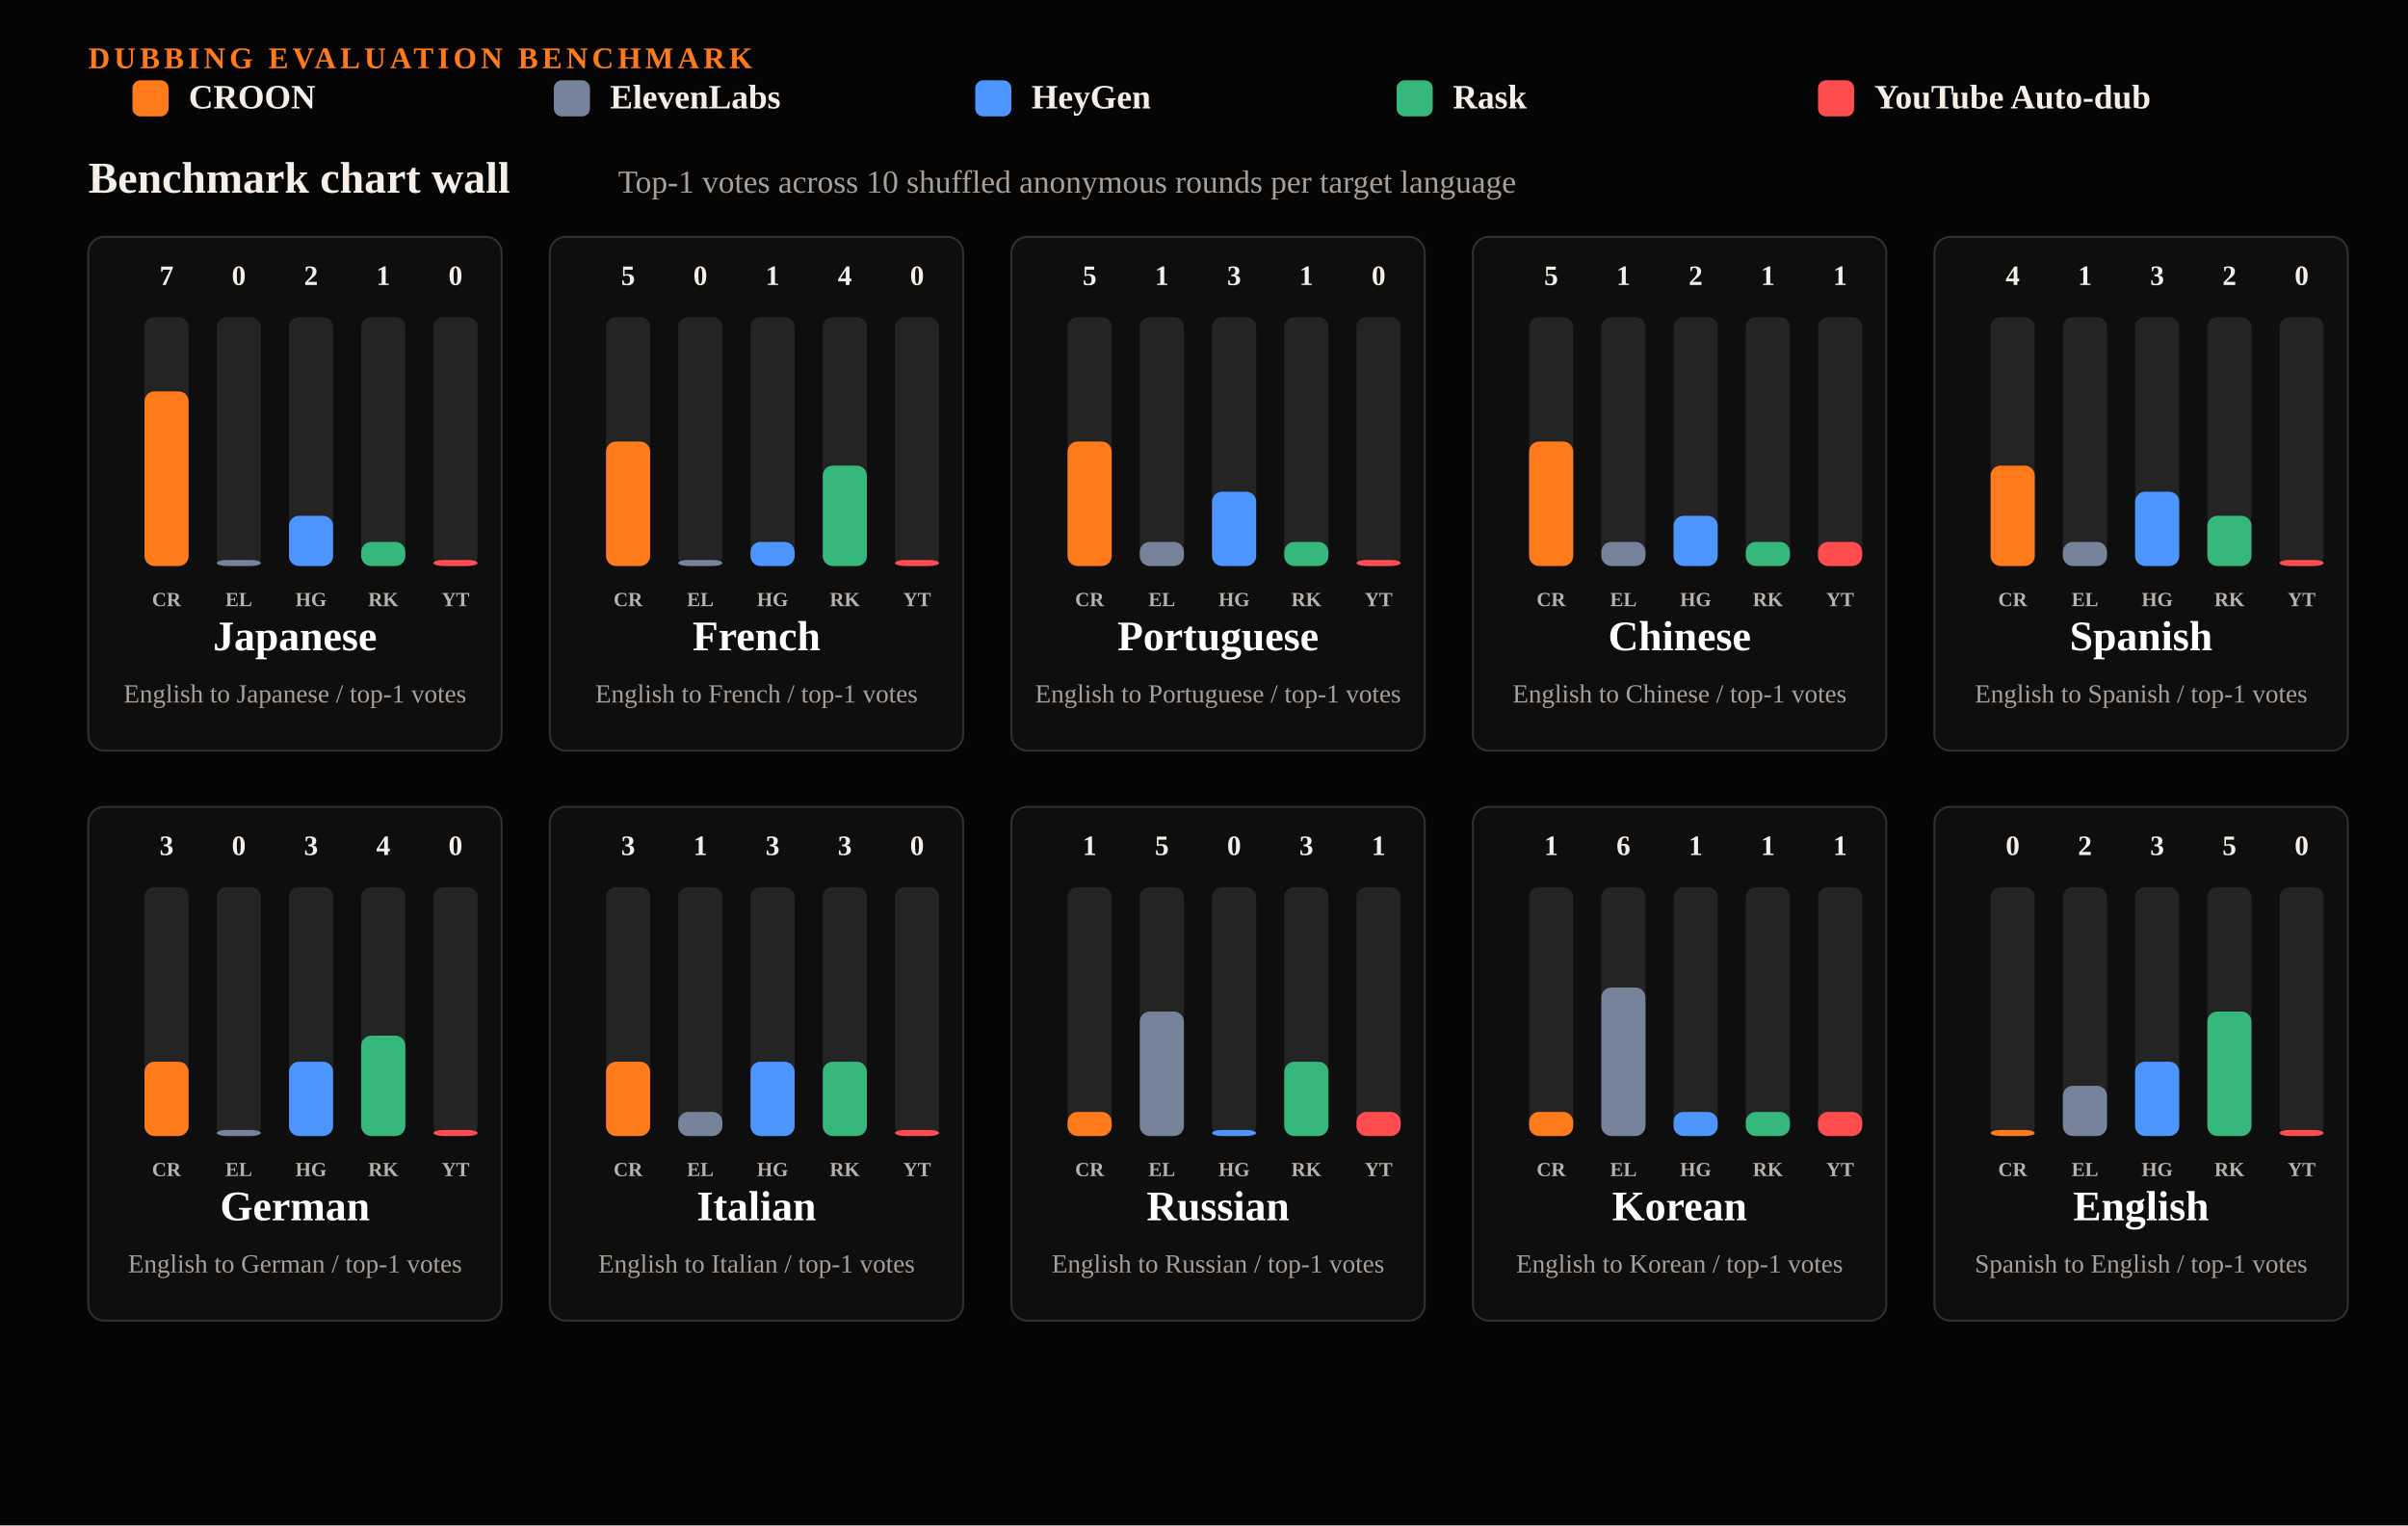
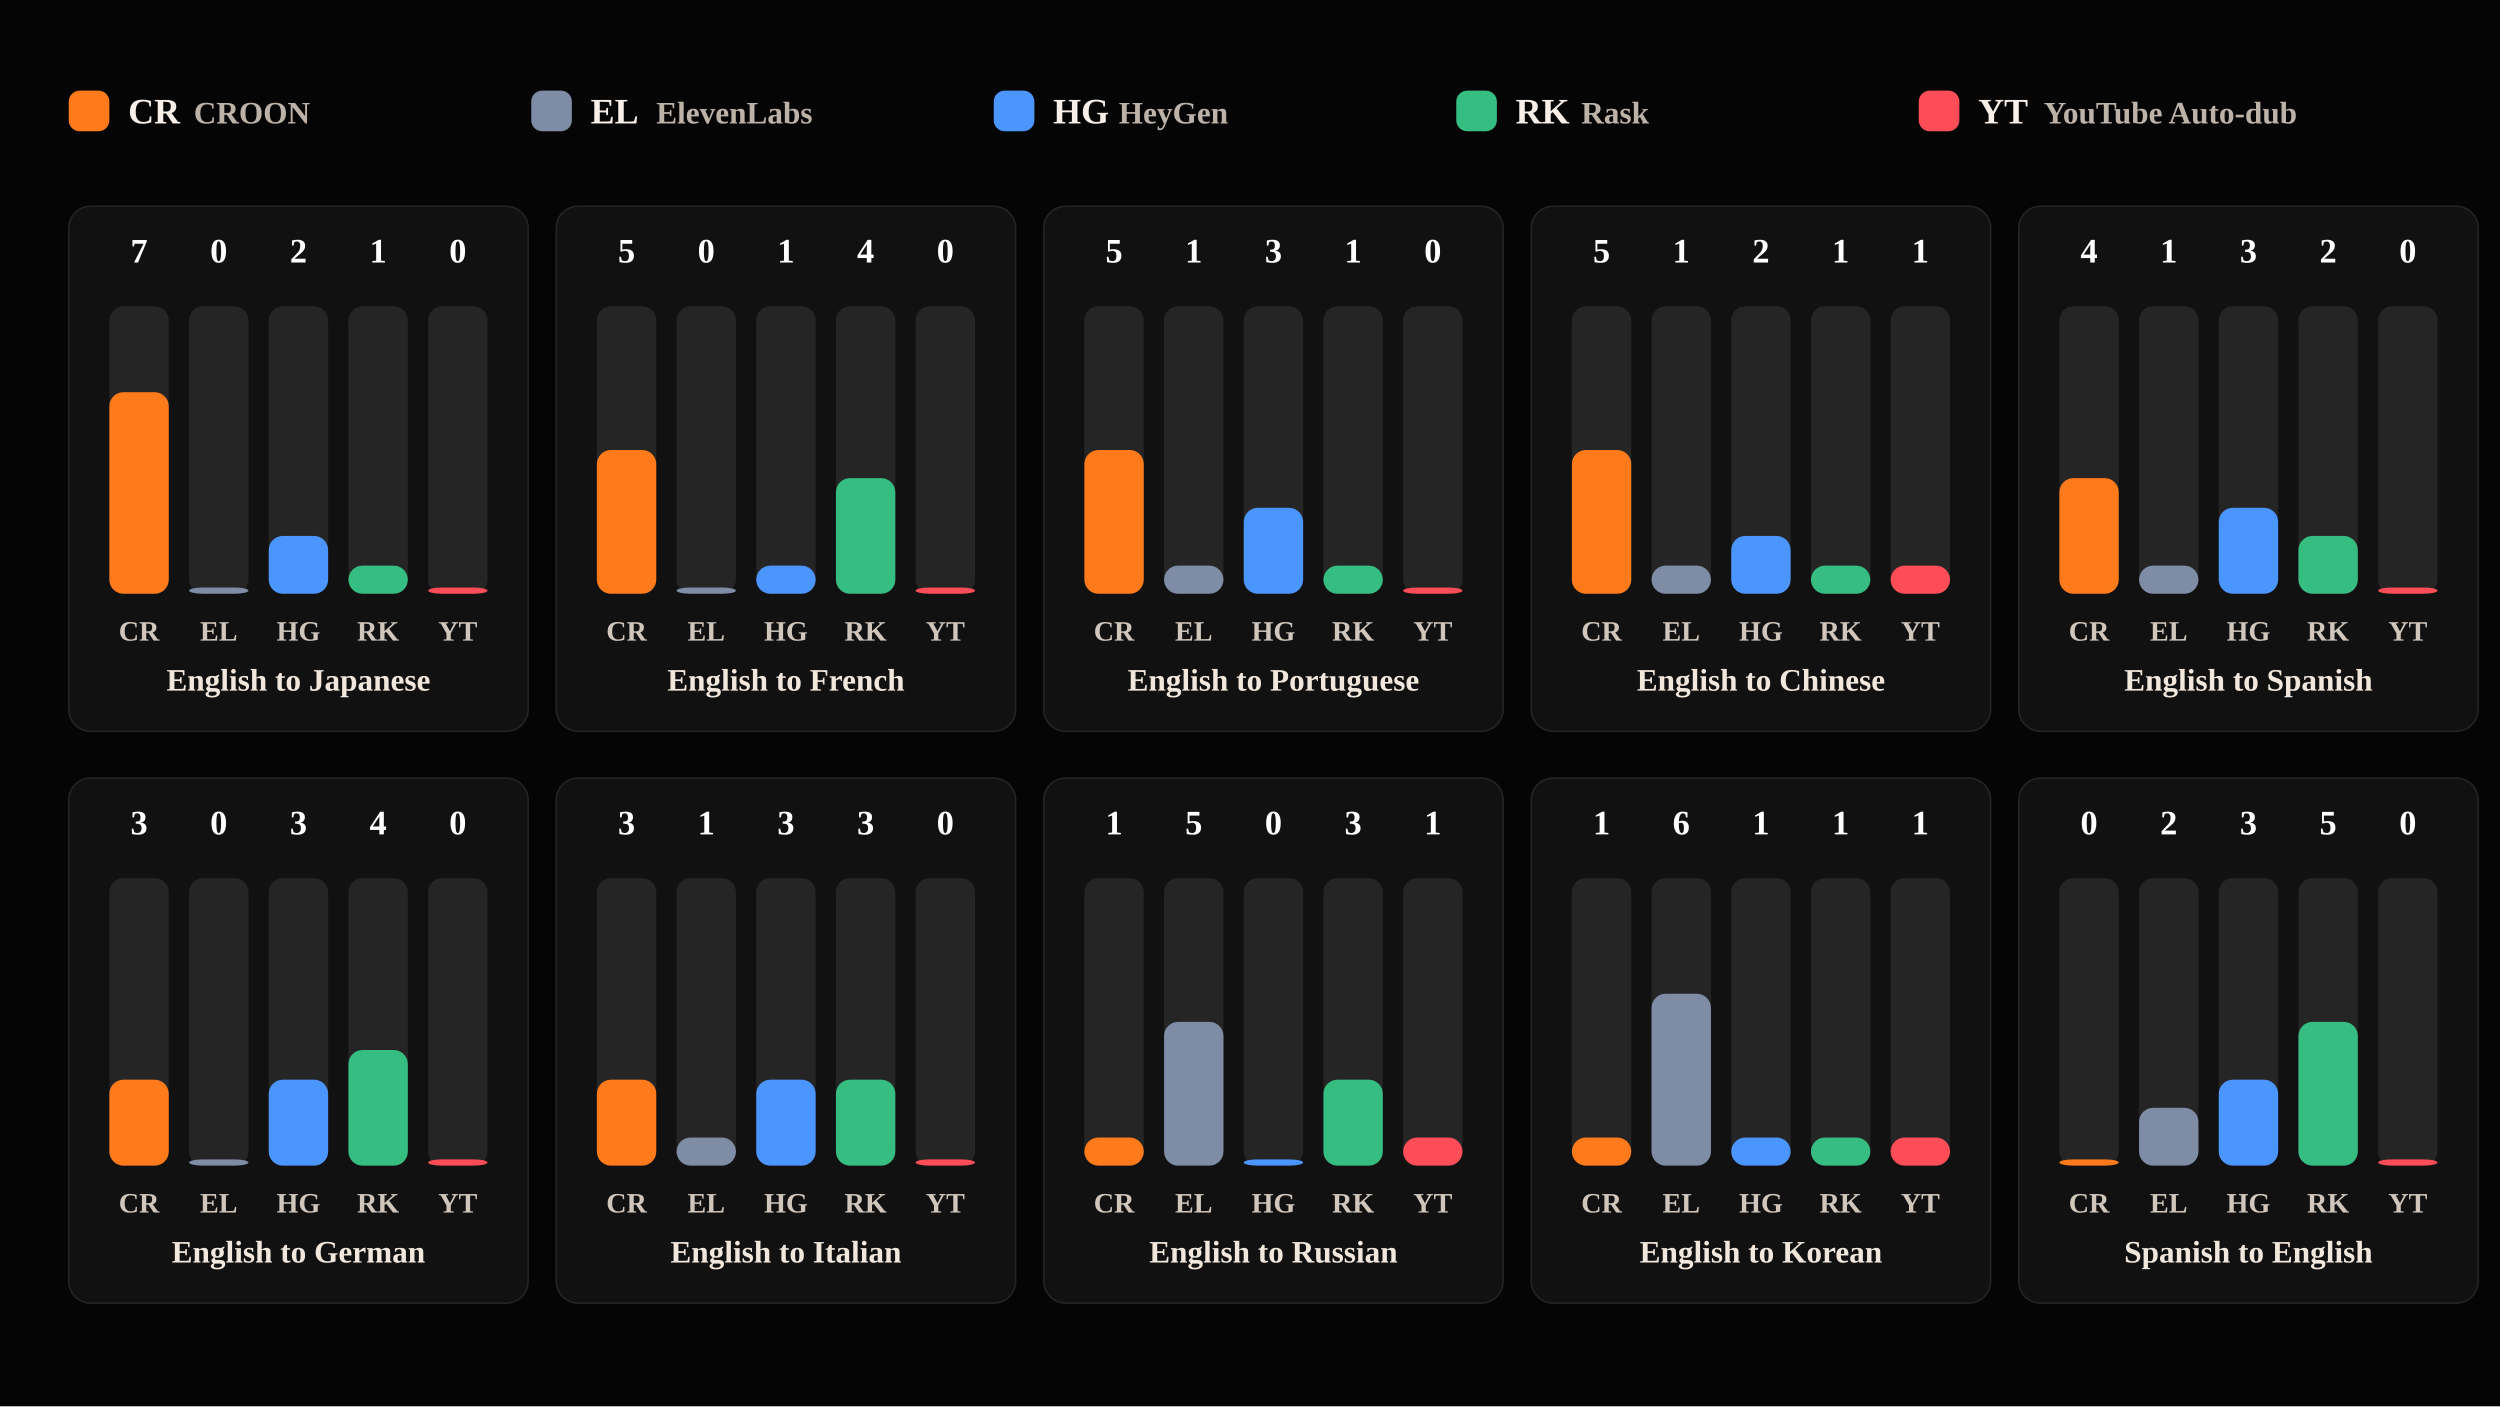
- <svg xmlns="http://www.w3.org/2000/svg" width="1200" height="760" viewBox="0 0 1200 760" role="img" aria-label="CROON dubbing benchmark chart wall">
+ <svg xmlns="http://www.w3.org/2000/svg" width="1600" height="900" viewBox="0 0 1600 900">
  <rect width="100%" height="100%" fill="#050506" />
-   <text x="44" y="34" fill="#ff7a1a" font-size="15" font-weight="850" letter-spacing="2">DUBBING EVALUATION BENCHMARK</text>
-   <g transform="translate(66,40)">
-     <rect width="18" height="18" rx="4" fill="#ff7a1a" />
-     <text x="28" y="14" fill="#f5efe8" font-size="17" font-weight="700">CROON</text>
-   </g>
-   <g transform="translate(276,40)">
-     <rect width="18" height="18" rx="4" fill="#77839a" />
-     <text x="28" y="14" fill="#f5efe8" font-size="17" font-weight="700">ElevenLabs</text>
-   </g>
-   <g transform="translate(486,40)">
-     <rect width="18" height="18" rx="4" fill="#4d95ff" />
-     <text x="28" y="14" fill="#f5efe8" font-size="17" font-weight="700">HeyGen</text>
-   </g>
-   <g transform="translate(696,40)">
-     <rect width="18" height="18" rx="4" fill="#36b77c" />
-     <text x="28" y="14" fill="#f5efe8" font-size="17" font-weight="700">Rask</text>
-   </g>
-   <g transform="translate(906,40)">
-     <rect width="18" height="18" rx="4" fill="#ff4d4f" />
-     <text x="28" y="14" fill="#f5efe8" font-size="17" font-weight="700">YouTube Auto-dub</text>
-   </g>
-   <text x="44" y="96" fill="#f5efe8" font-size="22" font-weight="800">Benchmark chart wall</text>
-   <text x="308" y="96" fill="#a99f96" font-size="16">Top-1 votes across 10 shuffled anonymous rounds per target language</text>
-   <g transform="translate(44,118)">
-     <rect width="206" height="256" rx="8" fill="#0e0e0f" stroke="#29313b" />
-     <text x="39.0" y="24" text-anchor="middle" fill="#f5efe8" font-size="14" font-weight="800">7</text>
-     <rect x="28" y="40" width="22" height="124" rx="5" fill="#242424" />
-     <rect x="28" y="77" width="22" height="87" rx="5" fill="#ff7a1a" />
-     <text x="39.0" y="184" text-anchor="middle" fill="#b9b2aa" font-size="10" font-weight="700">CR</text>
-     <text x="75.0" y="24" text-anchor="middle" fill="#f5efe8" font-size="14" font-weight="800">0</text>
-     <rect x="64" y="40" width="22" height="124" rx="5" fill="#242424" />
-     <rect x="64" y="161" width="22" height="3" rx="5" fill="#77839a" />
-     <text x="75.0" y="184" text-anchor="middle" fill="#b9b2aa" font-size="10" font-weight="700">EL</text>
-     <text x="111.0" y="24" text-anchor="middle" fill="#f5efe8" font-size="14" font-weight="800">2</text>
-     <rect x="100" y="40" width="22" height="124" rx="5" fill="#242424" />
-     <rect x="100" y="139" width="22" height="25" rx="5" fill="#4d95ff" />
-     <text x="111.0" y="184" text-anchor="middle" fill="#b9b2aa" font-size="10" font-weight="700">HG</text>
-     <text x="147.0" y="24" text-anchor="middle" fill="#f5efe8" font-size="14" font-weight="800">1</text>
-     <rect x="136" y="40" width="22" height="124" rx="5" fill="#242424" />
-     <rect x="136" y="152" width="22" height="12" rx="5" fill="#36b77c" />
-     <text x="147.0" y="184" text-anchor="middle" fill="#b9b2aa" font-size="10" font-weight="700">RK</text>
-     <text x="183.0" y="24" text-anchor="middle" fill="#f5efe8" font-size="14" font-weight="800">0</text>
-     <rect x="172" y="40" width="22" height="124" rx="5" fill="#242424" />
-     <rect x="172" y="161" width="22" height="3" rx="5" fill="#ff4d4f" />
-     <text x="183.0" y="184" text-anchor="middle" fill="#b9b2aa" font-size="10" font-weight="700">YT</text>
-     <text x="103.0" y="206" text-anchor="middle" fill="#ffffff" font-size="21" font-weight="850">Japanese</text>
-     <text x="103.0" y="232" text-anchor="middle" fill="#a99f96" font-size="13">English to Japanese / top-1 votes</text>
-   </g>
-   <g transform="translate(274,118)">
-     <rect width="206" height="256" rx="8" fill="#0e0e0f" stroke="#29313b" />
-     <text x="39.0" y="24" text-anchor="middle" fill="#f5efe8" font-size="14" font-weight="800">5</text>
-     <rect x="28" y="40" width="22" height="124" rx="5" fill="#242424" />
-     <rect x="28" y="102" width="22" height="62" rx="5" fill="#ff7a1a" />
-     <text x="39.0" y="184" text-anchor="middle" fill="#b9b2aa" font-size="10" font-weight="700">CR</text>
-     <text x="75.0" y="24" text-anchor="middle" fill="#f5efe8" font-size="14" font-weight="800">0</text>
-     <rect x="64" y="40" width="22" height="124" rx="5" fill="#242424" />
-     <rect x="64" y="161" width="22" height="3" rx="5" fill="#77839a" />
-     <text x="75.0" y="184" text-anchor="middle" fill="#b9b2aa" font-size="10" font-weight="700">EL</text>
-     <text x="111.0" y="24" text-anchor="middle" fill="#f5efe8" font-size="14" font-weight="800">1</text>
-     <rect x="100" y="40" width="22" height="124" rx="5" fill="#242424" />
-     <rect x="100" y="152" width="22" height="12" rx="5" fill="#4d95ff" />
-     <text x="111.0" y="184" text-anchor="middle" fill="#b9b2aa" font-size="10" font-weight="700">HG</text>
-     <text x="147.0" y="24" text-anchor="middle" fill="#f5efe8" font-size="14" font-weight="800">4</text>
-     <rect x="136" y="40" width="22" height="124" rx="5" fill="#242424" />
-     <rect x="136" y="114" width="22" height="50" rx="5" fill="#36b77c" />
-     <text x="147.0" y="184" text-anchor="middle" fill="#b9b2aa" font-size="10" font-weight="700">RK</text>
-     <text x="183.0" y="24" text-anchor="middle" fill="#f5efe8" font-size="14" font-weight="800">0</text>
-     <rect x="172" y="40" width="22" height="124" rx="5" fill="#242424" />
-     <rect x="172" y="161" width="22" height="3" rx="5" fill="#ff4d4f" />
-     <text x="183.0" y="184" text-anchor="middle" fill="#b9b2aa" font-size="10" font-weight="700">YT</text>
-     <text x="103.0" y="206" text-anchor="middle" fill="#ffffff" font-size="21" font-weight="850">French</text>
-     <text x="103.0" y="232" text-anchor="middle" fill="#a99f96" font-size="13">English to French / top-1 votes</text>
-   </g>
-   <g transform="translate(504,118)">
-     <rect width="206" height="256" rx="8" fill="#0e0e0f" stroke="#29313b" />
-     <text x="39.0" y="24" text-anchor="middle" fill="#f5efe8" font-size="14" font-weight="800">5</text>
-     <rect x="28" y="40" width="22" height="124" rx="5" fill="#242424" />
-     <rect x="28" y="102" width="22" height="62" rx="5" fill="#ff7a1a" />
-     <text x="39.0" y="184" text-anchor="middle" fill="#b9b2aa" font-size="10" font-weight="700">CR</text>
-     <text x="75.0" y="24" text-anchor="middle" fill="#f5efe8" font-size="14" font-weight="800">1</text>
-     <rect x="64" y="40" width="22" height="124" rx="5" fill="#242424" />
-     <rect x="64" y="152" width="22" height="12" rx="5" fill="#77839a" />
-     <text x="75.0" y="184" text-anchor="middle" fill="#b9b2aa" font-size="10" font-weight="700">EL</text>
-     <text x="111.0" y="24" text-anchor="middle" fill="#f5efe8" font-size="14" font-weight="800">3</text>
-     <rect x="100" y="40" width="22" height="124" rx="5" fill="#242424" />
-     <rect x="100" y="127" width="22" height="37" rx="5" fill="#4d95ff" />
-     <text x="111.0" y="184" text-anchor="middle" fill="#b9b2aa" font-size="10" font-weight="700">HG</text>
-     <text x="147.0" y="24" text-anchor="middle" fill="#f5efe8" font-size="14" font-weight="800">1</text>
-     <rect x="136" y="40" width="22" height="124" rx="5" fill="#242424" />
-     <rect x="136" y="152" width="22" height="12" rx="5" fill="#36b77c" />
-     <text x="147.0" y="184" text-anchor="middle" fill="#b9b2aa" font-size="10" font-weight="700">RK</text>
-     <text x="183.0" y="24" text-anchor="middle" fill="#f5efe8" font-size="14" font-weight="800">0</text>
-     <rect x="172" y="40" width="22" height="124" rx="5" fill="#242424" />
-     <rect x="172" y="161" width="22" height="3" rx="5" fill="#ff4d4f" />
-     <text x="183.0" y="184" text-anchor="middle" fill="#b9b2aa" font-size="10" font-weight="700">YT</text>
-     <text x="103.0" y="206" text-anchor="middle" fill="#ffffff" font-size="21" font-weight="850">Portuguese</text>
-     <text x="103.0" y="232" text-anchor="middle" fill="#a99f96" font-size="13">English to Portuguese / top-1 votes</text>
-   </g>
-   <g transform="translate(734,118)">
-     <rect width="206" height="256" rx="8" fill="#0e0e0f" stroke="#29313b" />
-     <text x="39.0" y="24" text-anchor="middle" fill="#f5efe8" font-size="14" font-weight="800">5</text>
-     <rect x="28" y="40" width="22" height="124" rx="5" fill="#242424" />
-     <rect x="28" y="102" width="22" height="62" rx="5" fill="#ff7a1a" />
-     <text x="39.0" y="184" text-anchor="middle" fill="#b9b2aa" font-size="10" font-weight="700">CR</text>
-     <text x="75.0" y="24" text-anchor="middle" fill="#f5efe8" font-size="14" font-weight="800">1</text>
-     <rect x="64" y="40" width="22" height="124" rx="5" fill="#242424" />
-     <rect x="64" y="152" width="22" height="12" rx="5" fill="#77839a" />
-     <text x="75.0" y="184" text-anchor="middle" fill="#b9b2aa" font-size="10" font-weight="700">EL</text>
-     <text x="111.0" y="24" text-anchor="middle" fill="#f5efe8" font-size="14" font-weight="800">2</text>
-     <rect x="100" y="40" width="22" height="124" rx="5" fill="#242424" />
-     <rect x="100" y="139" width="22" height="25" rx="5" fill="#4d95ff" />
-     <text x="111.0" y="184" text-anchor="middle" fill="#b9b2aa" font-size="10" font-weight="700">HG</text>
-     <text x="147.0" y="24" text-anchor="middle" fill="#f5efe8" font-size="14" font-weight="800">1</text>
-     <rect x="136" y="40" width="22" height="124" rx="5" fill="#242424" />
-     <rect x="136" y="152" width="22" height="12" rx="5" fill="#36b77c" />
-     <text x="147.0" y="184" text-anchor="middle" fill="#b9b2aa" font-size="10" font-weight="700">RK</text>
-     <text x="183.0" y="24" text-anchor="middle" fill="#f5efe8" font-size="14" font-weight="800">1</text>
-     <rect x="172" y="40" width="22" height="124" rx="5" fill="#242424" />
-     <rect x="172" y="152" width="22" height="12" rx="5" fill="#ff4d4f" />
-     <text x="183.0" y="184" text-anchor="middle" fill="#b9b2aa" font-size="10" font-weight="700">YT</text>
-     <text x="103.0" y="206" text-anchor="middle" fill="#ffffff" font-size="21" font-weight="850">Chinese</text>
-     <text x="103.0" y="232" text-anchor="middle" fill="#a99f96" font-size="13">English to Chinese / top-1 votes</text>
-   </g>
-   <g transform="translate(964,118)">
-     <rect width="206" height="256" rx="8" fill="#0e0e0f" stroke="#29313b" />
-     <text x="39.0" y="24" text-anchor="middle" fill="#f5efe8" font-size="14" font-weight="800">4</text>
-     <rect x="28" y="40" width="22" height="124" rx="5" fill="#242424" />
-     <rect x="28" y="114" width="22" height="50" rx="5" fill="#ff7a1a" />
-     <text x="39.0" y="184" text-anchor="middle" fill="#b9b2aa" font-size="10" font-weight="700">CR</text>
-     <text x="75.0" y="24" text-anchor="middle" fill="#f5efe8" font-size="14" font-weight="800">1</text>
-     <rect x="64" y="40" width="22" height="124" rx="5" fill="#242424" />
-     <rect x="64" y="152" width="22" height="12" rx="5" fill="#77839a" />
-     <text x="75.0" y="184" text-anchor="middle" fill="#b9b2aa" font-size="10" font-weight="700">EL</text>
-     <text x="111.0" y="24" text-anchor="middle" fill="#f5efe8" font-size="14" font-weight="800">3</text>
-     <rect x="100" y="40" width="22" height="124" rx="5" fill="#242424" />
-     <rect x="100" y="127" width="22" height="37" rx="5" fill="#4d95ff" />
-     <text x="111.0" y="184" text-anchor="middle" fill="#b9b2aa" font-size="10" font-weight="700">HG</text>
-     <text x="147.0" y="24" text-anchor="middle" fill="#f5efe8" font-size="14" font-weight="800">2</text>
-     <rect x="136" y="40" width="22" height="124" rx="5" fill="#242424" />
-     <rect x="136" y="139" width="22" height="25" rx="5" fill="#36b77c" />
-     <text x="147.0" y="184" text-anchor="middle" fill="#b9b2aa" font-size="10" font-weight="700">RK</text>
-     <text x="183.0" y="24" text-anchor="middle" fill="#f5efe8" font-size="14" font-weight="800">0</text>
-     <rect x="172" y="40" width="22" height="124" rx="5" fill="#242424" />
-     <rect x="172" y="161" width="22" height="3" rx="5" fill="#ff4d4f" />
-     <text x="183.0" y="184" text-anchor="middle" fill="#b9b2aa" font-size="10" font-weight="700">YT</text>
-     <text x="103.0" y="206" text-anchor="middle" fill="#ffffff" font-size="21" font-weight="850">Spanish</text>
-     <text x="103.0" y="232" text-anchor="middle" fill="#a99f96" font-size="13">English to Spanish / top-1 votes</text>
-   </g>
-   <g transform="translate(44,402)">
-     <rect width="206" height="256" rx="8" fill="#0e0e0f" stroke="#29313b" />
-     <text x="39.0" y="24" text-anchor="middle" fill="#f5efe8" font-size="14" font-weight="800">3</text>
-     <rect x="28" y="40" width="22" height="124" rx="5" fill="#242424" />
-     <rect x="28" y="127" width="22" height="37" rx="5" fill="#ff7a1a" />
-     <text x="39.0" y="184" text-anchor="middle" fill="#b9b2aa" font-size="10" font-weight="700">CR</text>
-     <text x="75.0" y="24" text-anchor="middle" fill="#f5efe8" font-size="14" font-weight="800">0</text>
-     <rect x="64" y="40" width="22" height="124" rx="5" fill="#242424" />
-     <rect x="64" y="161" width="22" height="3" rx="5" fill="#77839a" />
-     <text x="75.0" y="184" text-anchor="middle" fill="#b9b2aa" font-size="10" font-weight="700">EL</text>
-     <text x="111.0" y="24" text-anchor="middle" fill="#f5efe8" font-size="14" font-weight="800">3</text>
-     <rect x="100" y="40" width="22" height="124" rx="5" fill="#242424" />
-     <rect x="100" y="127" width="22" height="37" rx="5" fill="#4d95ff" />
-     <text x="111.0" y="184" text-anchor="middle" fill="#b9b2aa" font-size="10" font-weight="700">HG</text>
-     <text x="147.0" y="24" text-anchor="middle" fill="#f5efe8" font-size="14" font-weight="800">4</text>
-     <rect x="136" y="40" width="22" height="124" rx="5" fill="#242424" />
-     <rect x="136" y="114" width="22" height="50" rx="5" fill="#36b77c" />
-     <text x="147.0" y="184" text-anchor="middle" fill="#b9b2aa" font-size="10" font-weight="700">RK</text>
-     <text x="183.0" y="24" text-anchor="middle" fill="#f5efe8" font-size="14" font-weight="800">0</text>
-     <rect x="172" y="40" width="22" height="124" rx="5" fill="#242424" />
-     <rect x="172" y="161" width="22" height="3" rx="5" fill="#ff4d4f" />
-     <text x="183.0" y="184" text-anchor="middle" fill="#b9b2aa" font-size="10" font-weight="700">YT</text>
-     <text x="103.0" y="206" text-anchor="middle" fill="#ffffff" font-size="21" font-weight="850">German</text>
-     <text x="103.0" y="232" text-anchor="middle" fill="#a99f96" font-size="13">English to German / top-1 votes</text>
-   </g>
-   <g transform="translate(274,402)">
-     <rect width="206" height="256" rx="8" fill="#0e0e0f" stroke="#29313b" />
-     <text x="39.0" y="24" text-anchor="middle" fill="#f5efe8" font-size="14" font-weight="800">3</text>
-     <rect x="28" y="40" width="22" height="124" rx="5" fill="#242424" />
-     <rect x="28" y="127" width="22" height="37" rx="5" fill="#ff7a1a" />
-     <text x="39.0" y="184" text-anchor="middle" fill="#b9b2aa" font-size="10" font-weight="700">CR</text>
-     <text x="75.0" y="24" text-anchor="middle" fill="#f5efe8" font-size="14" font-weight="800">1</text>
-     <rect x="64" y="40" width="22" height="124" rx="5" fill="#242424" />
-     <rect x="64" y="152" width="22" height="12" rx="5" fill="#77839a" />
-     <text x="75.0" y="184" text-anchor="middle" fill="#b9b2aa" font-size="10" font-weight="700">EL</text>
-     <text x="111.0" y="24" text-anchor="middle" fill="#f5efe8" font-size="14" font-weight="800">3</text>
-     <rect x="100" y="40" width="22" height="124" rx="5" fill="#242424" />
-     <rect x="100" y="127" width="22" height="37" rx="5" fill="#4d95ff" />
-     <text x="111.0" y="184" text-anchor="middle" fill="#b9b2aa" font-size="10" font-weight="700">HG</text>
-     <text x="147.0" y="24" text-anchor="middle" fill="#f5efe8" font-size="14" font-weight="800">3</text>
-     <rect x="136" y="40" width="22" height="124" rx="5" fill="#242424" />
-     <rect x="136" y="127" width="22" height="37" rx="5" fill="#36b77c" />
-     <text x="147.0" y="184" text-anchor="middle" fill="#b9b2aa" font-size="10" font-weight="700">RK</text>
-     <text x="183.0" y="24" text-anchor="middle" fill="#f5efe8" font-size="14" font-weight="800">0</text>
-     <rect x="172" y="40" width="22" height="124" rx="5" fill="#242424" />
-     <rect x="172" y="161" width="22" height="3" rx="5" fill="#ff4d4f" />
-     <text x="183.0" y="184" text-anchor="middle" fill="#b9b2aa" font-size="10" font-weight="700">YT</text>
-     <text x="103.0" y="206" text-anchor="middle" fill="#ffffff" font-size="21" font-weight="850">Italian</text>
-     <text x="103.0" y="232" text-anchor="middle" fill="#a99f96" font-size="13">English to Italian / top-1 votes</text>
-   </g>
-   <g transform="translate(504,402)">
-     <rect width="206" height="256" rx="8" fill="#0e0e0f" stroke="#29313b" />
-     <text x="39.0" y="24" text-anchor="middle" fill="#f5efe8" font-size="14" font-weight="800">1</text>
-     <rect x="28" y="40" width="22" height="124" rx="5" fill="#242424" />
-     <rect x="28" y="152" width="22" height="12" rx="5" fill="#ff7a1a" />
-     <text x="39.0" y="184" text-anchor="middle" fill="#b9b2aa" font-size="10" font-weight="700">CR</text>
-     <text x="75.0" y="24" text-anchor="middle" fill="#f5efe8" font-size="14" font-weight="800">5</text>
-     <rect x="64" y="40" width="22" height="124" rx="5" fill="#242424" />
-     <rect x="64" y="102" width="22" height="62" rx="5" fill="#77839a" />
-     <text x="75.0" y="184" text-anchor="middle" fill="#b9b2aa" font-size="10" font-weight="700">EL</text>
-     <text x="111.0" y="24" text-anchor="middle" fill="#f5efe8" font-size="14" font-weight="800">0</text>
-     <rect x="100" y="40" width="22" height="124" rx="5" fill="#242424" />
-     <rect x="100" y="161" width="22" height="3" rx="5" fill="#4d95ff" />
-     <text x="111.0" y="184" text-anchor="middle" fill="#b9b2aa" font-size="10" font-weight="700">HG</text>
-     <text x="147.0" y="24" text-anchor="middle" fill="#f5efe8" font-size="14" font-weight="800">3</text>
-     <rect x="136" y="40" width="22" height="124" rx="5" fill="#242424" />
-     <rect x="136" y="127" width="22" height="37" rx="5" fill="#36b77c" />
-     <text x="147.0" y="184" text-anchor="middle" fill="#b9b2aa" font-size="10" font-weight="700">RK</text>
-     <text x="183.0" y="24" text-anchor="middle" fill="#f5efe8" font-size="14" font-weight="800">1</text>
-     <rect x="172" y="40" width="22" height="124" rx="5" fill="#242424" />
-     <rect x="172" y="152" width="22" height="12" rx="5" fill="#ff4d4f" />
-     <text x="183.0" y="184" text-anchor="middle" fill="#b9b2aa" font-size="10" font-weight="700">YT</text>
-     <text x="103.0" y="206" text-anchor="middle" fill="#ffffff" font-size="21" font-weight="850">Russian</text>
-     <text x="103.0" y="232" text-anchor="middle" fill="#a99f96" font-size="13">English to Russian / top-1 votes</text>
-   </g>
-   <g transform="translate(734,402)">
-     <rect width="206" height="256" rx="8" fill="#0e0e0f" stroke="#29313b" />
-     <text x="39.0" y="24" text-anchor="middle" fill="#f5efe8" font-size="14" font-weight="800">1</text>
-     <rect x="28" y="40" width="22" height="124" rx="5" fill="#242424" />
-     <rect x="28" y="152" width="22" height="12" rx="5" fill="#ff7a1a" />
-     <text x="39.0" y="184" text-anchor="middle" fill="#b9b2aa" font-size="10" font-weight="700">CR</text>
-     <text x="75.0" y="24" text-anchor="middle" fill="#f5efe8" font-size="14" font-weight="800">6</text>
-     <rect x="64" y="40" width="22" height="124" rx="5" fill="#242424" />
-     <rect x="64" y="90" width="22" height="74" rx="5" fill="#77839a" />
-     <text x="75.0" y="184" text-anchor="middle" fill="#b9b2aa" font-size="10" font-weight="700">EL</text>
-     <text x="111.0" y="24" text-anchor="middle" fill="#f5efe8" font-size="14" font-weight="800">1</text>
-     <rect x="100" y="40" width="22" height="124" rx="5" fill="#242424" />
-     <rect x="100" y="152" width="22" height="12" rx="5" fill="#4d95ff" />
-     <text x="111.0" y="184" text-anchor="middle" fill="#b9b2aa" font-size="10" font-weight="700">HG</text>
-     <text x="147.0" y="24" text-anchor="middle" fill="#f5efe8" font-size="14" font-weight="800">1</text>
-     <rect x="136" y="40" width="22" height="124" rx="5" fill="#242424" />
-     <rect x="136" y="152" width="22" height="12" rx="5" fill="#36b77c" />
-     <text x="147.0" y="184" text-anchor="middle" fill="#b9b2aa" font-size="10" font-weight="700">RK</text>
-     <text x="183.0" y="24" text-anchor="middle" fill="#f5efe8" font-size="14" font-weight="800">1</text>
-     <rect x="172" y="40" width="22" height="124" rx="5" fill="#242424" />
-     <rect x="172" y="152" width="22" height="12" rx="5" fill="#ff4d4f" />
-     <text x="183.0" y="184" text-anchor="middle" fill="#b9b2aa" font-size="10" font-weight="700">YT</text>
-     <text x="103.0" y="206" text-anchor="middle" fill="#ffffff" font-size="21" font-weight="850">Korean</text>
-     <text x="103.0" y="232" text-anchor="middle" fill="#a99f96" font-size="13">English to Korean / top-1 votes</text>
-   </g>
-   <g transform="translate(964,402)">
-     <rect width="206" height="256" rx="8" fill="#0e0e0f" stroke="#29313b" />
-     <text x="39.0" y="24" text-anchor="middle" fill="#f5efe8" font-size="14" font-weight="800">0</text>
-     <rect x="28" y="40" width="22" height="124" rx="5" fill="#242424" />
-     <rect x="28" y="161" width="22" height="3" rx="5" fill="#ff7a1a" />
-     <text x="39.0" y="184" text-anchor="middle" fill="#b9b2aa" font-size="10" font-weight="700">CR</text>
-     <text x="75.0" y="24" text-anchor="middle" fill="#f5efe8" font-size="14" font-weight="800">2</text>
-     <rect x="64" y="40" width="22" height="124" rx="5" fill="#242424" />
-     <rect x="64" y="139" width="22" height="25" rx="5" fill="#77839a" />
-     <text x="75.0" y="184" text-anchor="middle" fill="#b9b2aa" font-size="10" font-weight="700">EL</text>
-     <text x="111.0" y="24" text-anchor="middle" fill="#f5efe8" font-size="14" font-weight="800">3</text>
-     <rect x="100" y="40" width="22" height="124" rx="5" fill="#242424" />
-     <rect x="100" y="127" width="22" height="37" rx="5" fill="#4d95ff" />
-     <text x="111.0" y="184" text-anchor="middle" fill="#b9b2aa" font-size="10" font-weight="700">HG</text>
-     <text x="147.0" y="24" text-anchor="middle" fill="#f5efe8" font-size="14" font-weight="800">5</text>
-     <rect x="136" y="40" width="22" height="124" rx="5" fill="#242424" />
-     <rect x="136" y="102" width="22" height="62" rx="5" fill="#36b77c" />
-     <text x="147.0" y="184" text-anchor="middle" fill="#b9b2aa" font-size="10" font-weight="700">RK</text>
-     <text x="183.0" y="24" text-anchor="middle" fill="#f5efe8" font-size="14" font-weight="800">0</text>
-     <rect x="172" y="40" width="22" height="124" rx="5" fill="#242424" />
-     <rect x="172" y="161" width="22" height="3" rx="5" fill="#ff4d4f" />
-     <text x="183.0" y="184" text-anchor="middle" fill="#b9b2aa" font-size="10" font-weight="700">YT</text>
-     <text x="103.0" y="206" text-anchor="middle" fill="#ffffff" font-size="21" font-weight="850">English</text>
-     <text x="103.0" y="232" text-anchor="middle" fill="#a99f96" font-size="13">Spanish to English / top-1 votes</text>
+   <g transform="translate(44,58)">
+     <rect width="26" height="26" rx="7" fill="#ff7a1a" />
+     <text x="38" y="21" fill="#f7efe8" font-size="23" font-weight="950">CR</text>
+     <text x="80" y="21" fill="#bdb2a8" font-size="20" font-weight="700">CROON</text>
+   </g>
+   <g transform="translate(340,58)">
+     <rect width="26" height="26" rx="7" fill="#7f8ca6" />
+     <text x="38" y="21" fill="#f7efe8" font-size="23" font-weight="950">EL</text>
+     <text x="80" y="21" fill="#bdb2a8" font-size="20" font-weight="700">ElevenLabs</text>
+   </g>
+   <g transform="translate(636,58)">
+     <rect width="26" height="26" rx="7" fill="#4b95ff" />
+     <text x="38" y="21" fill="#f7efe8" font-size="23" font-weight="950">HG</text>
+     <text x="80" y="21" fill="#bdb2a8" font-size="20" font-weight="700">HeyGen</text>
+   </g>
+   <g transform="translate(932,58)">
+     <rect width="26" height="26" rx="7" fill="#35bd82" />
+     <text x="38" y="21" fill="#f7efe8" font-size="23" font-weight="950">RK</text>
+     <text x="80" y="21" fill="#bdb2a8" font-size="20" font-weight="700">Rask</text>
+   </g>
+   <g transform="translate(1228,58)">
+     <rect width="26" height="26" rx="7" fill="#ff4d57" />
+     <text x="38" y="21" fill="#f7efe8" font-size="23" font-weight="950">YT</text>
+     <text x="80" y="21" fill="#bdb2a8" font-size="20" font-weight="700">YouTube Auto-dub</text>
+   </g>
+   <g transform="translate(44,132)">
+     <rect width="294" height="336" rx="14" fill="#111112" stroke="#242424" />
+     <text x="45.0" y="36" text-anchor="middle" fill="#ffffff" font-size="22" font-weight="950">7</text>
+     <rect x="26" y="64" width="38" height="184" rx="9" fill="#252525" />
+     <rect x="26" y="119" width="38" height="129" rx="9" fill="#ff7a1a" />
+     <text x="45.0" y="278" text-anchor="middle" fill="#d0c6bc" font-size="18" font-weight="950">CR</text>
+     <text x="96.0" y="36" text-anchor="middle" fill="#ffffff" font-size="22" font-weight="950">0</text>
+     <rect x="77" y="64" width="38" height="184" rx="9" fill="#252525" />
+     <rect x="77" y="244" width="38" height="4" rx="9" fill="#7f8ca6" />
+     <text x="96.0" y="278" text-anchor="middle" fill="#d0c6bc" font-size="18" font-weight="950">EL</text>
+     <text x="147.0" y="36" text-anchor="middle" fill="#ffffff" font-size="22" font-weight="950">2</text>
+     <rect x="128" y="64" width="38" height="184" rx="9" fill="#252525" />
+     <rect x="128" y="211" width="38" height="37" rx="9" fill="#4b95ff" />
+     <text x="147.0" y="278" text-anchor="middle" fill="#d0c6bc" font-size="18" font-weight="950">HG</text>
+     <text x="198.0" y="36" text-anchor="middle" fill="#ffffff" font-size="22" font-weight="950">1</text>
+     <rect x="179" y="64" width="38" height="184" rx="9" fill="#252525" />
+     <rect x="179" y="230" width="38" height="18" rx="9" fill="#35bd82" />
+     <text x="198.0" y="278" text-anchor="middle" fill="#d0c6bc" font-size="18" font-weight="950">RK</text>
+     <text x="249.0" y="36" text-anchor="middle" fill="#ffffff" font-size="22" font-weight="950">0</text>
+     <rect x="230" y="64" width="38" height="184" rx="9" fill="#252525" />
+     <rect x="230" y="244" width="38" height="4" rx="9" fill="#ff4d57" />
+     <text x="249.0" y="278" text-anchor="middle" fill="#d0c6bc" font-size="18" font-weight="950">YT</text>
+     <text x="147.0" y="310" text-anchor="middle" fill="#f1e7dc" font-size="20" font-weight="900">English to Japanese</text>
+   </g>
+   <g transform="translate(356,132)">
+     <rect width="294" height="336" rx="14" fill="#111112" stroke="#242424" />
+     <text x="45.0" y="36" text-anchor="middle" fill="#ffffff" font-size="22" font-weight="950">5</text>
+     <rect x="26" y="64" width="38" height="184" rx="9" fill="#252525" />
+     <rect x="26" y="156" width="38" height="92" rx="9" fill="#ff7a1a" />
+     <text x="45.0" y="278" text-anchor="middle" fill="#d0c6bc" font-size="18" font-weight="950">CR</text>
+     <text x="96.0" y="36" text-anchor="middle" fill="#ffffff" font-size="22" font-weight="950">0</text>
+     <rect x="77" y="64" width="38" height="184" rx="9" fill="#252525" />
+     <rect x="77" y="244" width="38" height="4" rx="9" fill="#7f8ca6" />
+     <text x="96.0" y="278" text-anchor="middle" fill="#d0c6bc" font-size="18" font-weight="950">EL</text>
+     <text x="147.0" y="36" text-anchor="middle" fill="#ffffff" font-size="22" font-weight="950">1</text>
+     <rect x="128" y="64" width="38" height="184" rx="9" fill="#252525" />
+     <rect x="128" y="230" width="38" height="18" rx="9" fill="#4b95ff" />
+     <text x="147.0" y="278" text-anchor="middle" fill="#d0c6bc" font-size="18" font-weight="950">HG</text>
+     <text x="198.0" y="36" text-anchor="middle" fill="#ffffff" font-size="22" font-weight="950">4</text>
+     <rect x="179" y="64" width="38" height="184" rx="9" fill="#252525" />
+     <rect x="179" y="174" width="38" height="74" rx="9" fill="#35bd82" />
+     <text x="198.0" y="278" text-anchor="middle" fill="#d0c6bc" font-size="18" font-weight="950">RK</text>
+     <text x="249.0" y="36" text-anchor="middle" fill="#ffffff" font-size="22" font-weight="950">0</text>
+     <rect x="230" y="64" width="38" height="184" rx="9" fill="#252525" />
+     <rect x="230" y="244" width="38" height="4" rx="9" fill="#ff4d57" />
+     <text x="249.0" y="278" text-anchor="middle" fill="#d0c6bc" font-size="18" font-weight="950">YT</text>
+     <text x="147.0" y="310" text-anchor="middle" fill="#f1e7dc" font-size="20" font-weight="900">English to French</text>
+   </g>
+   <g transform="translate(668,132)">
+     <rect width="294" height="336" rx="14" fill="#111112" stroke="#242424" />
+     <text x="45.0" y="36" text-anchor="middle" fill="#ffffff" font-size="22" font-weight="950">5</text>
+     <rect x="26" y="64" width="38" height="184" rx="9" fill="#252525" />
+     <rect x="26" y="156" width="38" height="92" rx="9" fill="#ff7a1a" />
+     <text x="45.0" y="278" text-anchor="middle" fill="#d0c6bc" font-size="18" font-weight="950">CR</text>
+     <text x="96.0" y="36" text-anchor="middle" fill="#ffffff" font-size="22" font-weight="950">1</text>
+     <rect x="77" y="64" width="38" height="184" rx="9" fill="#252525" />
+     <rect x="77" y="230" width="38" height="18" rx="9" fill="#7f8ca6" />
+     <text x="96.0" y="278" text-anchor="middle" fill="#d0c6bc" font-size="18" font-weight="950">EL</text>
+     <text x="147.0" y="36" text-anchor="middle" fill="#ffffff" font-size="22" font-weight="950">3</text>
+     <rect x="128" y="64" width="38" height="184" rx="9" fill="#252525" />
+     <rect x="128" y="193" width="38" height="55" rx="9" fill="#4b95ff" />
+     <text x="147.0" y="278" text-anchor="middle" fill="#d0c6bc" font-size="18" font-weight="950">HG</text>
+     <text x="198.0" y="36" text-anchor="middle" fill="#ffffff" font-size="22" font-weight="950">1</text>
+     <rect x="179" y="64" width="38" height="184" rx="9" fill="#252525" />
+     <rect x="179" y="230" width="38" height="18" rx="9" fill="#35bd82" />
+     <text x="198.0" y="278" text-anchor="middle" fill="#d0c6bc" font-size="18" font-weight="950">RK</text>
+     <text x="249.0" y="36" text-anchor="middle" fill="#ffffff" font-size="22" font-weight="950">0</text>
+     <rect x="230" y="64" width="38" height="184" rx="9" fill="#252525" />
+     <rect x="230" y="244" width="38" height="4" rx="9" fill="#ff4d57" />
+     <text x="249.0" y="278" text-anchor="middle" fill="#d0c6bc" font-size="18" font-weight="950">YT</text>
+     <text x="147.0" y="310" text-anchor="middle" fill="#f1e7dc" font-size="20" font-weight="900">English to Portuguese</text>
+   </g>
+   <g transform="translate(980,132)">
+     <rect width="294" height="336" rx="14" fill="#111112" stroke="#242424" />
+     <text x="45.0" y="36" text-anchor="middle" fill="#ffffff" font-size="22" font-weight="950">5</text>
+     <rect x="26" y="64" width="38" height="184" rx="9" fill="#252525" />
+     <rect x="26" y="156" width="38" height="92" rx="9" fill="#ff7a1a" />
+     <text x="45.0" y="278" text-anchor="middle" fill="#d0c6bc" font-size="18" font-weight="950">CR</text>
+     <text x="96.0" y="36" text-anchor="middle" fill="#ffffff" font-size="22" font-weight="950">1</text>
+     <rect x="77" y="64" width="38" height="184" rx="9" fill="#252525" />
+     <rect x="77" y="230" width="38" height="18" rx="9" fill="#7f8ca6" />
+     <text x="96.0" y="278" text-anchor="middle" fill="#d0c6bc" font-size="18" font-weight="950">EL</text>
+     <text x="147.0" y="36" text-anchor="middle" fill="#ffffff" font-size="22" font-weight="950">2</text>
+     <rect x="128" y="64" width="38" height="184" rx="9" fill="#252525" />
+     <rect x="128" y="211" width="38" height="37" rx="9" fill="#4b95ff" />
+     <text x="147.0" y="278" text-anchor="middle" fill="#d0c6bc" font-size="18" font-weight="950">HG</text>
+     <text x="198.0" y="36" text-anchor="middle" fill="#ffffff" font-size="22" font-weight="950">1</text>
+     <rect x="179" y="64" width="38" height="184" rx="9" fill="#252525" />
+     <rect x="179" y="230" width="38" height="18" rx="9" fill="#35bd82" />
+     <text x="198.0" y="278" text-anchor="middle" fill="#d0c6bc" font-size="18" font-weight="950">RK</text>
+     <text x="249.0" y="36" text-anchor="middle" fill="#ffffff" font-size="22" font-weight="950">1</text>
+     <rect x="230" y="64" width="38" height="184" rx="9" fill="#252525" />
+     <rect x="230" y="230" width="38" height="18" rx="9" fill="#ff4d57" />
+     <text x="249.0" y="278" text-anchor="middle" fill="#d0c6bc" font-size="18" font-weight="950">YT</text>
+     <text x="147.0" y="310" text-anchor="middle" fill="#f1e7dc" font-size="20" font-weight="900">English to Chinese</text>
+   </g>
+   <g transform="translate(1292,132)">
+     <rect width="294" height="336" rx="14" fill="#111112" stroke="#242424" />
+     <text x="45.0" y="36" text-anchor="middle" fill="#ffffff" font-size="22" font-weight="950">4</text>
+     <rect x="26" y="64" width="38" height="184" rx="9" fill="#252525" />
+     <rect x="26" y="174" width="38" height="74" rx="9" fill="#ff7a1a" />
+     <text x="45.0" y="278" text-anchor="middle" fill="#d0c6bc" font-size="18" font-weight="950">CR</text>
+     <text x="96.0" y="36" text-anchor="middle" fill="#ffffff" font-size="22" font-weight="950">1</text>
+     <rect x="77" y="64" width="38" height="184" rx="9" fill="#252525" />
+     <rect x="77" y="230" width="38" height="18" rx="9" fill="#7f8ca6" />
+     <text x="96.0" y="278" text-anchor="middle" fill="#d0c6bc" font-size="18" font-weight="950">EL</text>
+     <text x="147.0" y="36" text-anchor="middle" fill="#ffffff" font-size="22" font-weight="950">3</text>
+     <rect x="128" y="64" width="38" height="184" rx="9" fill="#252525" />
+     <rect x="128" y="193" width="38" height="55" rx="9" fill="#4b95ff" />
+     <text x="147.0" y="278" text-anchor="middle" fill="#d0c6bc" font-size="18" font-weight="950">HG</text>
+     <text x="198.0" y="36" text-anchor="middle" fill="#ffffff" font-size="22" font-weight="950">2</text>
+     <rect x="179" y="64" width="38" height="184" rx="9" fill="#252525" />
+     <rect x="179" y="211" width="38" height="37" rx="9" fill="#35bd82" />
+     <text x="198.0" y="278" text-anchor="middle" fill="#d0c6bc" font-size="18" font-weight="950">RK</text>
+     <text x="249.0" y="36" text-anchor="middle" fill="#ffffff" font-size="22" font-weight="950">0</text>
+     <rect x="230" y="64" width="38" height="184" rx="9" fill="#252525" />
+     <rect x="230" y="244" width="38" height="4" rx="9" fill="#ff4d57" />
+     <text x="249.0" y="278" text-anchor="middle" fill="#d0c6bc" font-size="18" font-weight="950">YT</text>
+     <text x="147.0" y="310" text-anchor="middle" fill="#f1e7dc" font-size="20" font-weight="900">English to Spanish</text>
+   </g>
+   <g transform="translate(44,498)">
+     <rect width="294" height="336" rx="14" fill="#111112" stroke="#242424" />
+     <text x="45.0" y="36" text-anchor="middle" fill="#ffffff" font-size="22" font-weight="950">3</text>
+     <rect x="26" y="64" width="38" height="184" rx="9" fill="#252525" />
+     <rect x="26" y="193" width="38" height="55" rx="9" fill="#ff7a1a" />
+     <text x="45.0" y="278" text-anchor="middle" fill="#d0c6bc" font-size="18" font-weight="950">CR</text>
+     <text x="96.0" y="36" text-anchor="middle" fill="#ffffff" font-size="22" font-weight="950">0</text>
+     <rect x="77" y="64" width="38" height="184" rx="9" fill="#252525" />
+     <rect x="77" y="244" width="38" height="4" rx="9" fill="#7f8ca6" />
+     <text x="96.0" y="278" text-anchor="middle" fill="#d0c6bc" font-size="18" font-weight="950">EL</text>
+     <text x="147.0" y="36" text-anchor="middle" fill="#ffffff" font-size="22" font-weight="950">3</text>
+     <rect x="128" y="64" width="38" height="184" rx="9" fill="#252525" />
+     <rect x="128" y="193" width="38" height="55" rx="9" fill="#4b95ff" />
+     <text x="147.0" y="278" text-anchor="middle" fill="#d0c6bc" font-size="18" font-weight="950">HG</text>
+     <text x="198.0" y="36" text-anchor="middle" fill="#ffffff" font-size="22" font-weight="950">4</text>
+     <rect x="179" y="64" width="38" height="184" rx="9" fill="#252525" />
+     <rect x="179" y="174" width="38" height="74" rx="9" fill="#35bd82" />
+     <text x="198.0" y="278" text-anchor="middle" fill="#d0c6bc" font-size="18" font-weight="950">RK</text>
+     <text x="249.0" y="36" text-anchor="middle" fill="#ffffff" font-size="22" font-weight="950">0</text>
+     <rect x="230" y="64" width="38" height="184" rx="9" fill="#252525" />
+     <rect x="230" y="244" width="38" height="4" rx="9" fill="#ff4d57" />
+     <text x="249.0" y="278" text-anchor="middle" fill="#d0c6bc" font-size="18" font-weight="950">YT</text>
+     <text x="147.0" y="310" text-anchor="middle" fill="#f1e7dc" font-size="20" font-weight="900">English to German</text>
+   </g>
+   <g transform="translate(356,498)">
+     <rect width="294" height="336" rx="14" fill="#111112" stroke="#242424" />
+     <text x="45.0" y="36" text-anchor="middle" fill="#ffffff" font-size="22" font-weight="950">3</text>
+     <rect x="26" y="64" width="38" height="184" rx="9" fill="#252525" />
+     <rect x="26" y="193" width="38" height="55" rx="9" fill="#ff7a1a" />
+     <text x="45.0" y="278" text-anchor="middle" fill="#d0c6bc" font-size="18" font-weight="950">CR</text>
+     <text x="96.0" y="36" text-anchor="middle" fill="#ffffff" font-size="22" font-weight="950">1</text>
+     <rect x="77" y="64" width="38" height="184" rx="9" fill="#252525" />
+     <rect x="77" y="230" width="38" height="18" rx="9" fill="#7f8ca6" />
+     <text x="96.0" y="278" text-anchor="middle" fill="#d0c6bc" font-size="18" font-weight="950">EL</text>
+     <text x="147.0" y="36" text-anchor="middle" fill="#ffffff" font-size="22" font-weight="950">3</text>
+     <rect x="128" y="64" width="38" height="184" rx="9" fill="#252525" />
+     <rect x="128" y="193" width="38" height="55" rx="9" fill="#4b95ff" />
+     <text x="147.0" y="278" text-anchor="middle" fill="#d0c6bc" font-size="18" font-weight="950">HG</text>
+     <text x="198.0" y="36" text-anchor="middle" fill="#ffffff" font-size="22" font-weight="950">3</text>
+     <rect x="179" y="64" width="38" height="184" rx="9" fill="#252525" />
+     <rect x="179" y="193" width="38" height="55" rx="9" fill="#35bd82" />
+     <text x="198.0" y="278" text-anchor="middle" fill="#d0c6bc" font-size="18" font-weight="950">RK</text>
+     <text x="249.0" y="36" text-anchor="middle" fill="#ffffff" font-size="22" font-weight="950">0</text>
+     <rect x="230" y="64" width="38" height="184" rx="9" fill="#252525" />
+     <rect x="230" y="244" width="38" height="4" rx="9" fill="#ff4d57" />
+     <text x="249.0" y="278" text-anchor="middle" fill="#d0c6bc" font-size="18" font-weight="950">YT</text>
+     <text x="147.0" y="310" text-anchor="middle" fill="#f1e7dc" font-size="20" font-weight="900">English to Italian</text>
+   </g>
+   <g transform="translate(668,498)">
+     <rect width="294" height="336" rx="14" fill="#111112" stroke="#242424" />
+     <text x="45.0" y="36" text-anchor="middle" fill="#ffffff" font-size="22" font-weight="950">1</text>
+     <rect x="26" y="64" width="38" height="184" rx="9" fill="#252525" />
+     <rect x="26" y="230" width="38" height="18" rx="9" fill="#ff7a1a" />
+     <text x="45.0" y="278" text-anchor="middle" fill="#d0c6bc" font-size="18" font-weight="950">CR</text>
+     <text x="96.0" y="36" text-anchor="middle" fill="#ffffff" font-size="22" font-weight="950">5</text>
+     <rect x="77" y="64" width="38" height="184" rx="9" fill="#252525" />
+     <rect x="77" y="156" width="38" height="92" rx="9" fill="#7f8ca6" />
+     <text x="96.0" y="278" text-anchor="middle" fill="#d0c6bc" font-size="18" font-weight="950">EL</text>
+     <text x="147.0" y="36" text-anchor="middle" fill="#ffffff" font-size="22" font-weight="950">0</text>
+     <rect x="128" y="64" width="38" height="184" rx="9" fill="#252525" />
+     <rect x="128" y="244" width="38" height="4" rx="9" fill="#4b95ff" />
+     <text x="147.0" y="278" text-anchor="middle" fill="#d0c6bc" font-size="18" font-weight="950">HG</text>
+     <text x="198.0" y="36" text-anchor="middle" fill="#ffffff" font-size="22" font-weight="950">3</text>
+     <rect x="179" y="64" width="38" height="184" rx="9" fill="#252525" />
+     <rect x="179" y="193" width="38" height="55" rx="9" fill="#35bd82" />
+     <text x="198.0" y="278" text-anchor="middle" fill="#d0c6bc" font-size="18" font-weight="950">RK</text>
+     <text x="249.0" y="36" text-anchor="middle" fill="#ffffff" font-size="22" font-weight="950">1</text>
+     <rect x="230" y="64" width="38" height="184" rx="9" fill="#252525" />
+     <rect x="230" y="230" width="38" height="18" rx="9" fill="#ff4d57" />
+     <text x="249.0" y="278" text-anchor="middle" fill="#d0c6bc" font-size="18" font-weight="950">YT</text>
+     <text x="147.0" y="310" text-anchor="middle" fill="#f1e7dc" font-size="20" font-weight="900">English to Russian</text>
+   </g>
+   <g transform="translate(980,498)">
+     <rect width="294" height="336" rx="14" fill="#111112" stroke="#242424" />
+     <text x="45.0" y="36" text-anchor="middle" fill="#ffffff" font-size="22" font-weight="950">1</text>
+     <rect x="26" y="64" width="38" height="184" rx="9" fill="#252525" />
+     <rect x="26" y="230" width="38" height="18" rx="9" fill="#ff7a1a" />
+     <text x="45.0" y="278" text-anchor="middle" fill="#d0c6bc" font-size="18" font-weight="950">CR</text>
+     <text x="96.0" y="36" text-anchor="middle" fill="#ffffff" font-size="22" font-weight="950">6</text>
+     <rect x="77" y="64" width="38" height="184" rx="9" fill="#252525" />
+     <rect x="77" y="138" width="38" height="110" rx="9" fill="#7f8ca6" />
+     <text x="96.0" y="278" text-anchor="middle" fill="#d0c6bc" font-size="18" font-weight="950">EL</text>
+     <text x="147.0" y="36" text-anchor="middle" fill="#ffffff" font-size="22" font-weight="950">1</text>
+     <rect x="128" y="64" width="38" height="184" rx="9" fill="#252525" />
+     <rect x="128" y="230" width="38" height="18" rx="9" fill="#4b95ff" />
+     <text x="147.0" y="278" text-anchor="middle" fill="#d0c6bc" font-size="18" font-weight="950">HG</text>
+     <text x="198.0" y="36" text-anchor="middle" fill="#ffffff" font-size="22" font-weight="950">1</text>
+     <rect x="179" y="64" width="38" height="184" rx="9" fill="#252525" />
+     <rect x="179" y="230" width="38" height="18" rx="9" fill="#35bd82" />
+     <text x="198.0" y="278" text-anchor="middle" fill="#d0c6bc" font-size="18" font-weight="950">RK</text>
+     <text x="249.0" y="36" text-anchor="middle" fill="#ffffff" font-size="22" font-weight="950">1</text>
+     <rect x="230" y="64" width="38" height="184" rx="9" fill="#252525" />
+     <rect x="230" y="230" width="38" height="18" rx="9" fill="#ff4d57" />
+     <text x="249.0" y="278" text-anchor="middle" fill="#d0c6bc" font-size="18" font-weight="950">YT</text>
+     <text x="147.0" y="310" text-anchor="middle" fill="#f1e7dc" font-size="20" font-weight="900">English to Korean</text>
+   </g>
+   <g transform="translate(1292,498)">
+     <rect width="294" height="336" rx="14" fill="#111112" stroke="#242424" />
+     <text x="45.0" y="36" text-anchor="middle" fill="#ffffff" font-size="22" font-weight="950">0</text>
+     <rect x="26" y="64" width="38" height="184" rx="9" fill="#252525" />
+     <rect x="26" y="244" width="38" height="4" rx="9" fill="#ff7a1a" />
+     <text x="45.0" y="278" text-anchor="middle" fill="#d0c6bc" font-size="18" font-weight="950">CR</text>
+     <text x="96.0" y="36" text-anchor="middle" fill="#ffffff" font-size="22" font-weight="950">2</text>
+     <rect x="77" y="64" width="38" height="184" rx="9" fill="#252525" />
+     <rect x="77" y="211" width="38" height="37" rx="9" fill="#7f8ca6" />
+     <text x="96.0" y="278" text-anchor="middle" fill="#d0c6bc" font-size="18" font-weight="950">EL</text>
+     <text x="147.0" y="36" text-anchor="middle" fill="#ffffff" font-size="22" font-weight="950">3</text>
+     <rect x="128" y="64" width="38" height="184" rx="9" fill="#252525" />
+     <rect x="128" y="193" width="38" height="55" rx="9" fill="#4b95ff" />
+     <text x="147.0" y="278" text-anchor="middle" fill="#d0c6bc" font-size="18" font-weight="950">HG</text>
+     <text x="198.0" y="36" text-anchor="middle" fill="#ffffff" font-size="22" font-weight="950">5</text>
+     <rect x="179" y="64" width="38" height="184" rx="9" fill="#252525" />
+     <rect x="179" y="156" width="38" height="92" rx="9" fill="#35bd82" />
+     <text x="198.0" y="278" text-anchor="middle" fill="#d0c6bc" font-size="18" font-weight="950">RK</text>
+     <text x="249.0" y="36" text-anchor="middle" fill="#ffffff" font-size="22" font-weight="950">0</text>
+     <rect x="230" y="64" width="38" height="184" rx="9" fill="#252525" />
+     <rect x="230" y="244" width="38" height="4" rx="9" fill="#ff4d57" />
+     <text x="249.0" y="278" text-anchor="middle" fill="#d0c6bc" font-size="18" font-weight="950">YT</text>
+     <text x="147.0" y="310" text-anchor="middle" fill="#f1e7dc" font-size="20" font-weight="900">Spanish to English</text>
  </g>
</svg>
